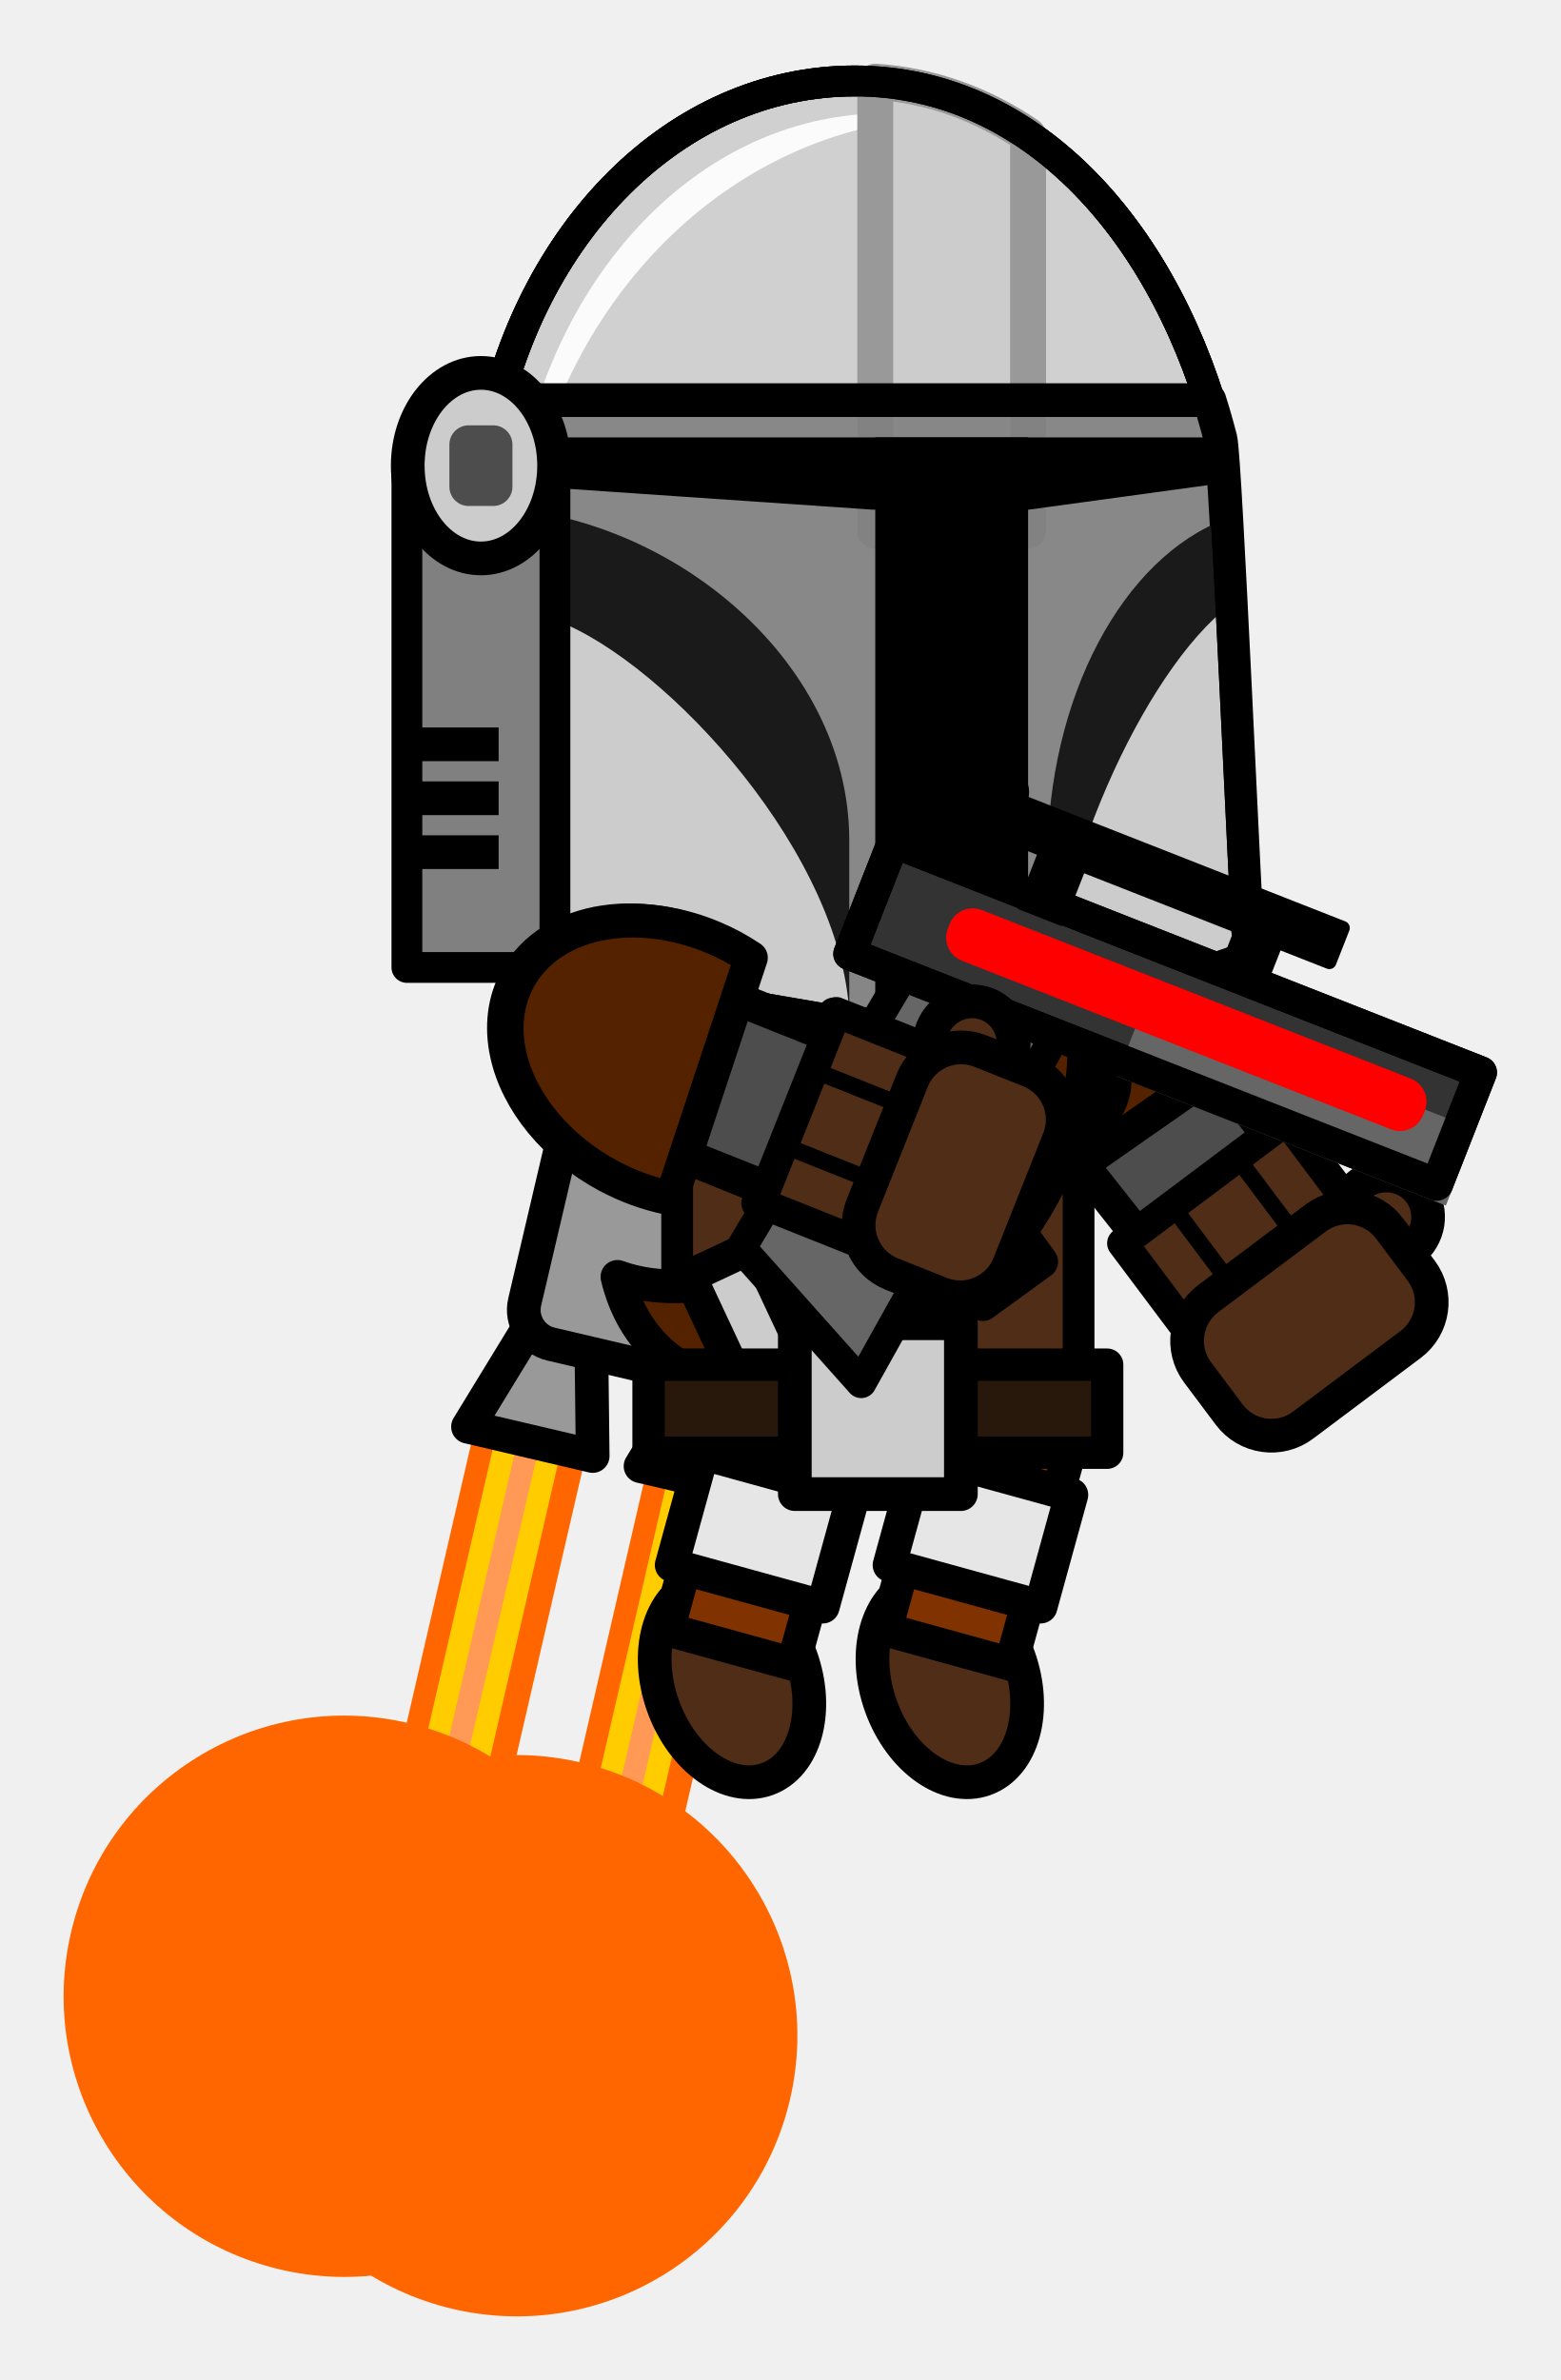
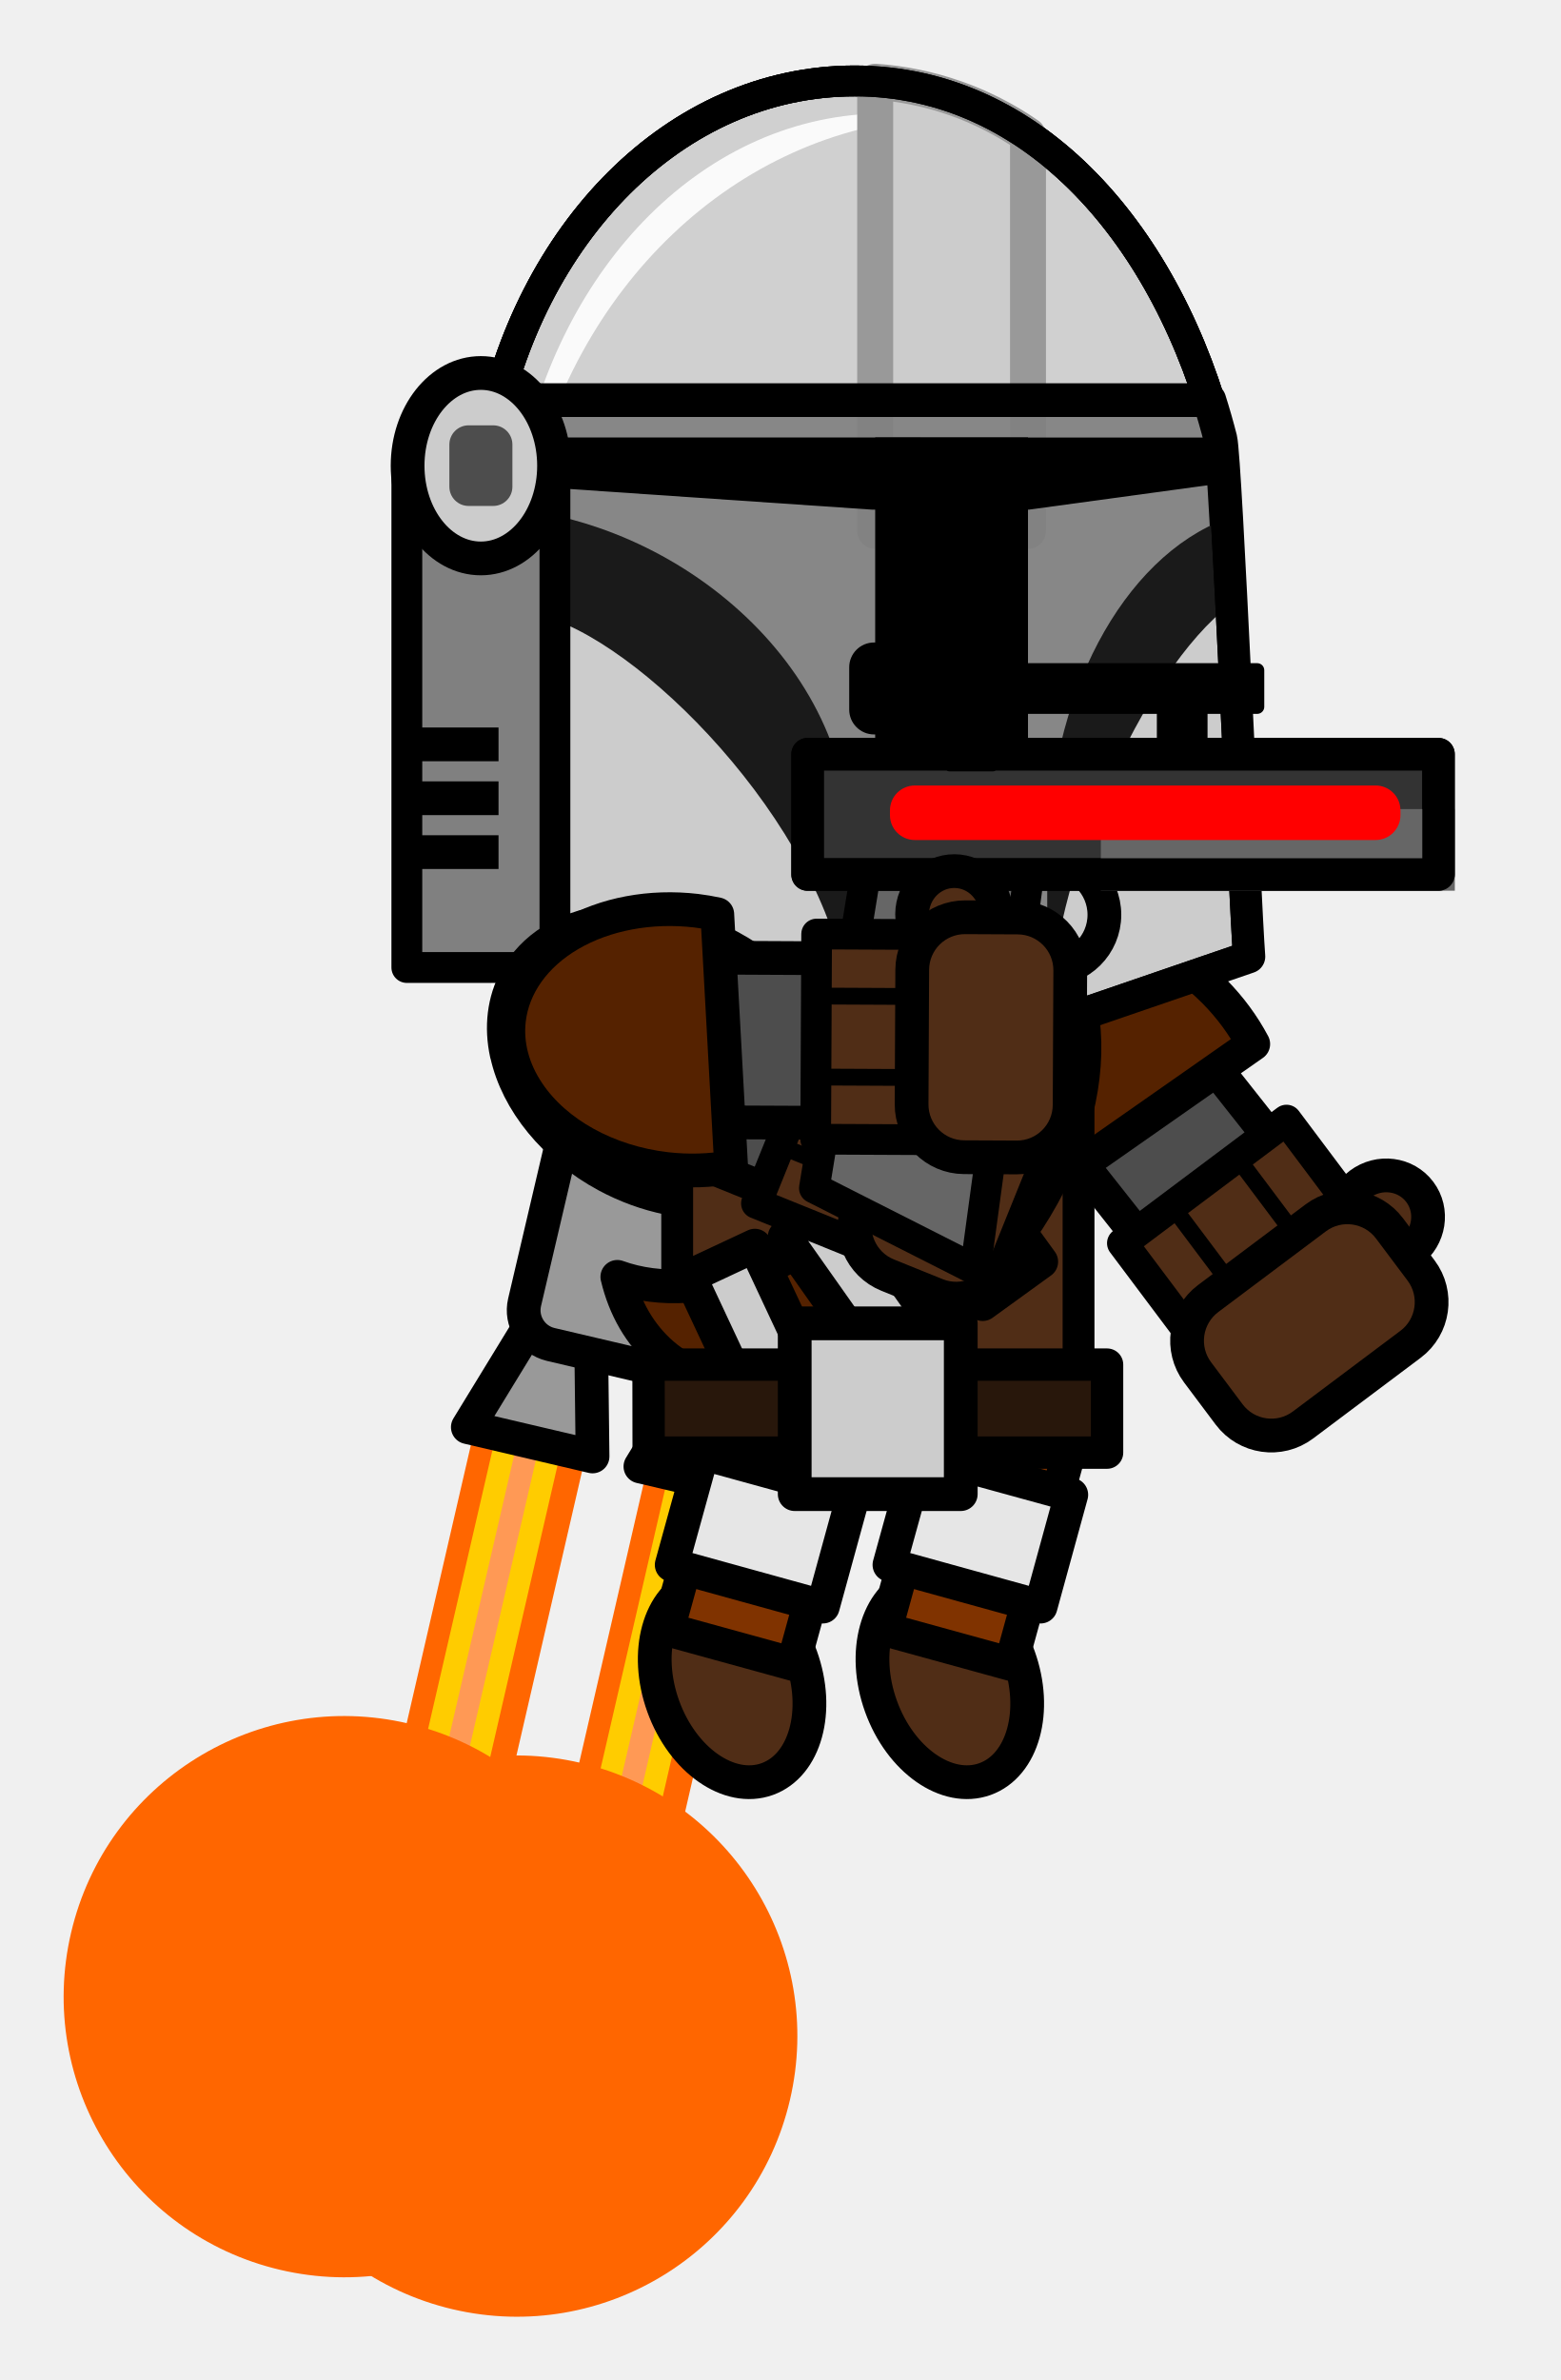
- <svg xmlns="http://www.w3.org/2000/svg" width="463.2" height="706.258" viewBox="0 0 122.555 186.864">
-   <g transform="rotate(13.204 423.465 260.7559)">
-     <g transform="matrix(1.00005 .009 .00435 1.23105 3.6251 -10.1682)">
-       <rect width="3.213" height="36.664" x="23.056" y="173.969" ry="0" fill="#f60" />
-       <rect ry="0" y="173.969" x="24.805" height="36.664" width="3.213" fill="#fc0" />
-       <rect ry="0" y="173.969" x="26.553" height="36.664" width="3.213" fill="#f95" />
-       <rect width="3.213" height="36.664" x="28.301" y="173.969" ry="0" fill="#fc0" />
-       <rect ry="0" y="173.969" x="30.049" height="36.664" width="1.984" fill="#f60" />
+ <svg xmlns="http://www.w3.org/2000/svg" width="463.2" height="706.26" viewBox="0 0 122.56 186.86">
+   <g>
+     <g transform="rotate(13.2 423.46 260.76)">
+       <g transform="matrix(1.00005 .009 .00435 1.23105 3.63 -10.17)">
+         <rect width="3.21" height="36.66" x="23.06" y="173.97" ry="0" fill="#f60" />
+         <rect ry="0" y="173.97" x="24.8" height="36.66" width="3.21" fill="#fc0" />
+         <rect ry="0" y="173.97" x="26.55" height="36.66" width="3.21" fill="#f95" />
+         <rect width="3.21" height="36.66" x="28.3" y="173.97" ry="0" fill="#fc0" />
+         <rect ry="0" y="173.97" x="30.05" height="36.66" width="1.98" fill="#f60" />
+       </g>
+       <g transform="translate(5.26 37.53)">
+         <ellipse cy="207.33" cx="26.27" rx="4.72" ry="4.63" fill="#fc0" />
+         <circle cx="23.53" cy="210.16" r="3.59" fill="#ffb380" />
+         <circle r="3.87" cy="209.12" cx="29.86" fill="#ff7f2a" />
+         <circle cx="25.51" cy="212.71" r="3.59" fill="#fc0" />
+         <circle r="3.59" cy="211.58" cx="31.37" fill="#fd5" />
+         <circle cx="22.4" cy="212.43" r="3.59" fill="#f60" />
+         <circle r="22.03" cy="212.43" cx="22.4" fill="#f60" />
+       </g>
+       <path d="M31.13 191.35h2.65l3.17 12.85H26.9l4.23-12.85z" fill="#999" stroke="#000" stroke-width="2.65" stroke-linecap="round" stroke-linejoin="round" />
+       <g>
+         <g transform="matrix(1.00005 .009 .00435 1.23105 -10.27 -10.09)">
+           <rect ry="0" y="173.97" x="23.06" height="36.66" width="3.21" fill="#f60" />
+           <rect width="3.21" height="36.66" x="24.8" y="173.97" ry="0" fill="#fc0" />
+           <rect width="3.21" height="36.66" x="26.55" y="173.97" ry="0" fill="#f95" />
+           <rect ry="0" y="173.97" x="28.3" height="36.66" width="3.21" fill="#fc0" />
+           <rect width="1.98" height="36.66" x="30.05" y="173.97" ry="0" fill="#f60" />
+         </g>
+         <g transform="translate(-8.64 37.61)">
+           <ellipse ry="4.63" rx="4.72" cx="26.27" cy="207.33" fill="#fc0" />
+           <circle r="3.59" cy="210.16" cx="23.53" fill="#ffb380" />
+           <circle cx="29.86" cy="209.12" r="3.87" fill="#ff7f2a" />
+           <circle r="3.59" cy="212.71" cx="25.51" fill="#fc0" />
+           <circle cx="31.37" cy="211.58" r="3.59" fill="#fd5" />
+           <circle r="3.59" cy="212.43" cx="22.4" fill="#f60" />
+           <circle cx="22.4" cy="212.43" r="22.03" fill="#f60" />
+         </g>
+         <path d="M17.24 191.43h2.64l3.18 12.86H13l4.24-12.86z" fill="#999" stroke="#000" stroke-width="2.65" stroke-linecap="round" stroke-linejoin="round" />
+       </g>
+       <rect width="28.01" height="34.44" x="15.1" y="162.04" ry="2.76" fill="#999" stroke="#000" stroke-width="2.65" stroke-linecap="round" stroke-linejoin="round" />
    </g>
-     <g transform="translate(5.2555 37.5295)">
-       <ellipse cy="207.325" cx="26.269" rx="4.725" ry="4.63" fill="#fc0" />
-       <circle cx="23.529" cy="210.16" r="3.591" fill="#ffb380" />
-       <circle r="3.874" cy="209.12" cx="29.86" fill="#ff7f2a" />
-       <circle cx="25.513" cy="212.711" r="3.591" fill="#fc0" />
-       <circle r="3.591" cy="211.577" cx="31.372" fill="#fd5" />
-       <circle cx="22.395" cy="212.428" r="3.591" fill="#f60" />
-       <circle r="22.032" cy="212.428" cx="22.395" fill="#f60" />
+     <g transform="translate(36.5 -57.14)" stroke="#000" stroke-width="2.65" stroke-linecap="round" stroke-linejoin="round">
+       <ellipse cx="-28.2" cy="190.88" rx="5.75" ry="8.15" transform="rotate(-19.79)" fill="#502d16" />
+       <path fill="#803300" d="M38.09 166.72l9.85 2.71-5.05 18.36-9.86-2.71z" />
+       <path fill="#e6e6e6" d="M35.77 171.24l11.86 3.26-2.41 8.78L33.35 180z" />
    </g>
-     <path d="M31.134 191.353h2.646l3.175 12.851H26.9l4.233-12.851z" fill="#999" stroke="#000" stroke-width="2.646" stroke-linecap="round" stroke-linejoin="round" />
-     <g>
-       <g transform="matrix(1.00005 .009 .00435 1.23105 -10.2727 -10.0875)">
-         <rect ry="0" y="173.969" x="23.056" height="36.664" width="3.213" fill="#f60" />
-         <rect width="3.213" height="36.664" x="24.805" y="173.969" ry="0" fill="#fc0" />
-         <rect width="3.213" height="36.664" x="26.553" y="173.969" ry="0" fill="#f95" />
-         <rect ry="0" y="173.969" x="28.301" height="36.664" width="3.213" fill="#fc0" />
-         <rect width="1.984" height="36.664" x="30.049" y="173.969" ry="0" fill="#f60" />
+     <g transform="translate(19.4 -57.14)" stroke="#000" stroke-width="2.65" stroke-linecap="round" stroke-linejoin="round">
+       <ellipse transform="rotate(-19.79)" ry="8.15" rx="5.75" cy="190.88" cx="-28.2" fill="#502d16" />
+       <path fill="#803300" d="M38.09 166.72l9.85 2.71-5.05 18.36-9.86-2.71z" />
+       <path fill="#e6e6e6" d="M35.77 171.24l11.86 3.26-2.41 8.78L33.35 180z" />
+     </g>
+     <g stroke="#000">
+       <path fill="#4d4d4d" stroke-width="2.65" stroke-linecap="round" stroke-linejoin="round" d="M90.16 77.18L80.02 85.2l12.47 15.78 10.14-8.02z" />
+       <path d="M84 73.02a10.2 13.6-44.67 0111.4 4.85 10.2 13.6-44.67 013.02 4.1L82.13 93.37a10.2 13.6-44.67 01-1.25-1.14 10.2 13.6-44.67 01-2.3-16.85A10.2 13.6-44.67 0184 73.02z" fill="#520" stroke-width="2.65" stroke-linecap="round" stroke-linejoin="round" />
+       <g transform="rotate(-36.87 -29.53 38.86)">
+         <path fill="#502d16" stroke-width="2.41" stroke-linecap="round" stroke-linejoin="round" d="M29.36 156.46h16.11v7.99H29.36z" />
+         <path d="M34.24 156.4v7.74M40.6 156.58v7.94" fill="none" stroke-width="1.32" />
+         <ellipse ry="3.31" rx="3.4" cy="167.26" cx="47.06" fill="#502d16" stroke-width="2.65" stroke-linecap="round" stroke-linejoin="round" />
+         <rect ry="4.14" y="163.98" x="28" height="12.41" width="18.84" fill="#502d16" stroke-width="2.65" stroke-linecap="round" stroke-linejoin="round" />
      </g>
-       <g transform="translate(-8.6423 37.6101)">
-         <ellipse ry="4.63" rx="4.725" cx="26.269" cy="207.325" fill="#fc0" />
-         <circle r="3.591" cy="210.16" cx="23.529" fill="#ffb380" />
-         <circle cx="29.86" cy="209.12" r="3.874" fill="#ff7f2a" />
-         <circle r="3.591" cy="212.711" cx="25.513" fill="#fc0" />
-         <circle cx="31.372" cy="211.577" r="3.591" fill="#fd5" />
-         <circle r="3.591" cy="212.428" cx="22.395" fill="#f60" />
-         <circle cx="22.395" cy="212.428" r="22.032" fill="#f60" />
+     </g>
+     <path fill="#502d16" stroke="#000" stroke-width="2.5" stroke-linecap="round" stroke-linejoin="round" d="M53.18 72.76H84.7v38.32H53.18z" />
+     <g stroke="#000" stroke-width="2.65" stroke-linecap="round" stroke-linejoin="round">
+       <path d="M60.5 108.98a15.15 22.31 40.87 0017.56-9.64 15.15 22.31 40.87 003.15-26.79 15.15 22.31 40.87 00-3.37-1.94 15.15 22.31 40.87 01-6.67 20.74 15.15 22.31 40.87 01-22.69 8.9A15.15 22.31 40.87 0052 106.3a15.15 22.31 40.87 008.5 2.68z" fill="#520" />
+       <path fill="#ccc" d="M54.15 100.2l5.13-2.4 6.09 13-5.13 2.4zM68.74 90.76l4.6-3.33 8.43 11.63-4.6 3.33zM61.62 97.11l4.63-3.27 8.28 11.73-4.63 3.27z" />
+     </g>
+     <g stroke="#000" stroke-linecap="round" stroke-linejoin="round">
+       <path fill="#28170b" stroke-width="2.54" d="M50.93 107.14h36.01v6.91h-36z" />
+       <path fill="#ccc" stroke-width="2.65" d="M62.41 103.9h13.04v13.41H62.41z" />
+     </g>
+     <g transform="translate(-12.25 -57.7)">
+       <path d="M79.37 64.05c-14.08 0-25.64 11.92-28.7 28.1-2.16 11.39-2.2 28.03-2.2 40.65l30.9 5.3h15.46l15.46-5.3c-.34-4.49-1.8-39.1-2.2-40.65-4.08-15.96-14.63-28.1-28.72-28.1z" fill="#ccc" fill-opacity=".9" stroke="#000" stroke-width="2.421" stroke-linecap="round" stroke-linejoin="round" />
+       <path d="M81.75 66.6c-14.08 0-25.65 11.91-28.7 28.1-2.16 11.38-2.21 28.02-2.21 40.65l.27.04c.05-12.66.37-27.7 2.6-38.4 3.47-16.67 16.23-29.12 31.99-30.07-1.28-.21-2.6-.32-3.95-.32z" fill="#fff" fill-opacity=".9" />
+       <path d="M80.98 64.11v35.27h12V68.32a23.98 23.98 0 00-12-4.21z" fill="#ccc" stroke="#999" stroke-width="2.823" stroke-linecap="round" stroke-linejoin="round" />
+       <path d="M51.35 89.11c-.26 1-.49 2.01-.69 3.04-2.15 11.39-2.2 28.03-2.2 40.65l30.91 5.3h15.46l15.46-5.3c-.34-4.49-1.8-39.1-2.2-40.65a55.13 55.13 0 00-.87-3.04z" fill="gray" fill-opacity=".9" stroke="#000" stroke-width="2.646" stroke-linecap="round" stroke-linejoin="round" />
+       <path d="M50.69 92.04l-.03.11c-.32 1.74-.6 1.5-.84 3.45l30.93 2.11h12.3l15.46-2.11c-.18-3.07-.33-3.1-.42-3.45l-.03-.1z" />
+       <path d="M80.98 92.04h12v46.49h-12z" />
+       <path d="M49.85 97.49c-1.35 10.85-1.39 24.55-1.39 35.31l30.48 5.22v-14.34c0-14.4-14.58-26.09-29.1-26.2z" fill="#1a1a1a" />
+       <path d="M49.04 103.8c-.56 8.83-.58 21.04-.58 29l30.51 5.23c-.2-13.02-14.41-28.34-22.98-31.6z" fill="#ccc" />
+       <path d="M108.55 98.43c-8.07 3-14.06 13.93-14.06 26.97v12.7h.34l15.46-5.3c-.26-3.38-1.15-23.8-1.74-34.37z" fill="#1a1a1a" />
+       <path d="M108.9 105.14c-6.95 5.27-14.22 21.84-14.22 32.83v.12h.15l15.46-5.29c-.2-2.75-.84-16.82-1.39-27.66z" fill="#ccc" />
+       <path d="M79.37 64.05c-14.08 0-25.64 11.92-28.7 28.1-2.16 11.39-2.2 28.03-2.2 40.65l30.9 5.3h15.46l15.46-5.3c-.34-4.49-1.8-39.1-2.2-40.65-4.08-15.96-14.63-28.1-28.72-28.1z" fill="none" stroke="#000" stroke-width="2.421" stroke-linecap="round" stroke-linejoin="round" />
+       <path d="M79.37 64.05c-14.08 0-25.64 11.92-28.7 28.1-2.16 11.39-2.2 28.03-2.2 40.65l30.9 5.3h15.46l15.46-5.3c-.34-4.49-1.8-39.1-2.2-40.65-4.08-15.96-14.63-28.1-28.72-28.1z" fill="none" stroke="#000" stroke-width="2.421" stroke-linecap="round" stroke-linejoin="round" />
+       <path fill="gray" stroke="#000" stroke-width="2.42" stroke-linecap="round" stroke-linejoin="round" d="M44.2 94.44h11.63v39.22H44.2z" />
+       <ellipse cx="50.01" cy="94.26" rx="5.75" ry="7.28" fill="#ccc" stroke="#000" stroke-width="2.65" stroke-linecap="round" stroke-linejoin="round" />
+       <path d="M44.22 116.14h7.18M44.22 124.6h7.18M44.22 120.37h7.18" fill="none" stroke="#000" stroke-width="2.65" />
+       <rect ry="1.51" y="91.09" x="47.54" height="6.33" width="4.95" fill="#4d4d4d" />
+     </g>
+     <g stroke="#000">
+       <path fill="#4d4d4d" stroke-width="2.65" stroke-linecap="round" stroke-linejoin="round" d="M45.51 87.47l4.85-11.99L69 83.01l-4.84 12z" />
+       <path d="M39.8 82.74a13.6 10.2 28.33 007.85 9.56 13.6 10.2 28.33 004.8 1.75l6.33-18.84a13.6 10.2 28.33 00-1.45-.87 13.6 10.2 28.33 00-16.82 2.52 13.6 10.2 28.33 00-.72 5.88z" fill="#520" stroke-width="2.65" stroke-linecap="round" stroke-linejoin="round" />
+       <g transform="rotate(-68 -1.56 103.2)">
+         <path fill="#502d16" stroke-width="2.41" stroke-linecap="round" stroke-linejoin="round" d="M29.36 156.46h16.11v7.99H29.36z" />
+         <path d="M34.24 156.4v7.74M40.6 156.58v7.94" fill="none" stroke-width="1.32" />
+         <ellipse ry="3.31" rx="3.4" cy="167.26" cx="47.06" fill="#502d16" stroke-width="2.65" stroke-linecap="round" stroke-linejoin="round" />
+         <rect ry="4.14" y="163.98" x="28" height="12.41" width="18.84" fill="#502d16" stroke-width="2.65" stroke-linecap="round" stroke-linejoin="round" />
      </g>
-       <path d="M17.236 191.434h2.646l3.175 12.851H13.002l4.233-12.851z" fill="#999" stroke="#000" stroke-width="2.646" stroke-linecap="round" stroke-linejoin="round" />
    </g>
-     <rect width="28.013" height="34.439" x="15.098" y="162.041" ry="2.755" fill="#999" stroke="#000" stroke-width="2.646" stroke-linecap="round" stroke-linejoin="round" />
-   </g>
-   <g transform="translate(36.5023 -57.141)" stroke="#000" stroke-width="2.646" stroke-linecap="round" stroke-linejoin="round">
-     <ellipse cx="-28.201" cy="190.881" rx="5.746" ry="8.152" transform="rotate(-19.788)" fill="#502d16" />
-     <path fill="#803300" d="M38.09 166.727l9.857 2.713-5.053 18.36-9.857-2.713z" />
-     <path fill="#e6e6e6" d="M35.765 171.243l11.867 3.266-2.415 8.775-11.867-3.266z" />
-   </g>
-   <g transform="translate(19.397 -57.141)" stroke="#000" stroke-width="2.646" stroke-linecap="round" stroke-linejoin="round">
-     <ellipse transform="rotate(-19.788)" ry="8.152" rx="5.746" cy="190.881" cx="-28.201" fill="#502d16" />
-     <path fill="#803300" d="M38.09 166.727l9.857 2.713-5.053 18.36-9.857-2.713z" />
-     <path fill="#e6e6e6" d="M35.765 171.243l11.867 3.266-2.415 8.775-11.867-3.266z" />
-   </g>
-   <g stroke="#000">
-     <path fill="#4d4d4d" stroke-width="2.646" stroke-linecap="round" stroke-linejoin="round" d="M90.159 77.181l-10.14 8.02 12.475 15.773 10.14-8.02z" />
-     <path d="M84.009 73.024a10.205 13.607-44.672 0111.386 4.844 10.205 13.607-44.672 013.029 4.107l-16.294 11.381a10.205 13.607-44.672 01-1.25-1.138 10.205 13.607-44.672 01-2.309-16.852 10.205 13.607-44.672 015.438-2.342z" fill="#520" stroke-width="2.646" stroke-linecap="round" stroke-linejoin="round" />
-     <g transform="rotate(-36.8656 -29.5312 38.8556)">
-       <path fill="#502d16" stroke-width="2.409" stroke-linecap="round" stroke-linejoin="round" d="M29.364 156.463h16.112v7.986h-16.112z" />
-       <path d="M34.245 156.393v7.748M40.595 156.582v7.938" fill="none" stroke-width="1.323" />
-       <ellipse ry="3.307" rx="3.402" cy="167.26" cx="47.058" fill="#502d16" stroke-width="2.646" stroke-linecap="round" stroke-linejoin="round" />
-       <rect ry="4.138" y="163.982" x="28" height="12.414" width="18.84" fill="#502d16" stroke-width="2.646" stroke-linecap="round" stroke-linejoin="round" />
+     <g transform="translate(134.3 -78.98)">
+       <circle r="4.28" cy="150.8" cx="-51.85" fill="none" stroke="#000" stroke-width="2.65" stroke-linecap="round" stroke-linejoin="round" />
+       <path stroke="#000" stroke-width=".54" stroke-linecap="round" stroke-linejoin="round" d="M-43.18 133.41h3.44v6.12h-3.44z" />
+       <path d="M-65.17 140.52h12.64l-5.18 38.14-12.64-6.4z" fill="#666" stroke="#000" stroke-width="2.4" stroke-linecap="round" stroke-linejoin="round" />
+       <path fill="#333" stroke="#000" stroke-width="2.55" stroke-linecap="round" stroke-linejoin="round" d="M-70.88 138.19h49.55v9.45h-49.55z" />
+       <path stroke="#000" stroke-width=".54" stroke-linecap="round" stroke-linejoin="round" d="M-59.75 133.15h3.44v6.12h-3.44z" />
+       <path fill="#666" d="M-47.85 142.5h27.8v6.41h-27.8z" />
+       <path fill="none" stroke="#000" stroke-width="2.55" stroke-linecap="round" stroke-linejoin="round" d="M-70.88 138.19h49.55v9.45h-49.55z" />
+       <path stroke="#000" stroke-width="1.11" stroke-linecap="round" stroke-linejoin="round" d="M-35.57 134.47h-30.94v-2.87h30.94z" />
+       <rect transform="scale(-1)" ry="1.95" y="-136.64" x="62.26" height="7.22" width="5.35" />
+       <rect ry="1.95" y="140.65" x="-64.41" height="4.28" width="40.09" fill="red" />
    </g>
-   </g>
-   <path fill="#502d16" stroke="#000" stroke-width="2.497" stroke-linecap="round" stroke-linejoin="round" d="M53.176 72.763h31.521v38.325H53.176z" />
-   <g stroke="#000" stroke-width="2.646" stroke-linecap="round" stroke-linejoin="round">
-     <path d="M60.507 108.981a15.152 22.314 40.871 0017.554-9.641 15.152 22.314 40.871 003.144-26.789 15.152 22.314 40.871 00-3.37-1.943 15.152 22.314 40.871 01-6.661 20.742 15.152 22.314 40.871 01-22.689 8.902 15.152 22.314 40.871 003.517 6.047 15.152 22.314 40.871 008.505 2.682z" fill="#520" />
-     <path fill="#ccc" d="M54.143 100.197l5.135-2.404 6.091 13.008-5.135 2.404zM68.741 90.768l4.589-3.33 8.436 11.625-4.589 3.33zM61.613 97.111l4.631-3.271 8.288 11.731-4.63 3.271z" />
-   </g>
-   <g stroke="#000" stroke-linecap="round" stroke-linejoin="round">
-     <path fill="#28170b" stroke-width="2.54" d="M50.93 107.147h36.014v6.91H50.93z" />
-     <path fill="#ccc" stroke-width="2.646" d="M62.416 103.892h13.04v13.418H62.416z" />
-   </g>
-   <g transform="translate(-12.2482 -57.6979)">
-     <path d="M79.375 64.055c-14.085.002-25.649 11.915-28.71 28.098-2.154 11.383-2.204 28.029-2.204 40.651l30.914 5.292h15.457l15.457-5.292c-.339-4.489-1.8-39.095-2.197-40.651-4.079-15.959-14.63-28.099-28.717-28.098z" fill="#ccc" fill-opacity=".904" stroke="#000" stroke-width="2.422" stroke-linecap="round" stroke-linejoin="round" />
-     <path d="M81.751 66.597c-14.085.002-25.649 11.915-28.71 28.098-2.154 11.383-2.204 28.029-2.204 40.651l.275.047c.045-12.665.365-27.701 2.596-38.402 3.477-16.674 16.231-29.119 31.991-30.066a23.782 23.782 0 00-3.948-.328z" fill="#fff" fill-opacity=".904" />
-     <path d="M80.982 64.11v35.266H92.982V68.321c-3.566-2.426-7.598-3.918-12-4.211z" fill="#ccc" stroke="#999" stroke-width="2.824" stroke-linecap="round" stroke-linejoin="round" />
-     <path d="M51.352 89.113a43.796 43.796 0 00-.688 3.039c-2.154 11.383-2.204 28.029-2.204 40.651l30.914 5.292h15.457l15.457-5.292c-.339-4.489-1.8-39.095-2.197-40.651a55.133 55.133 0 00-.871-3.039z" fill="gray" fill-opacity=".904" stroke="#000" stroke-width="2.646" stroke-linecap="round" stroke-linejoin="round" />
-     <path d="M50.686 92.042c-.007.037-.015.073-.022.11-.329 1.741-.609 1.489-.848 3.443L80.75 97.712h12.291l15.466-2.117c-.176-3.064-.325-3.087-.416-3.443-.009-.037-.02-.073-.029-.11z" />
-     <path d="M80.981 92.042h12.001v46.491H80.981z" />
-     <path d="M49.846 97.486c-1.347 10.859-1.384 24.551-1.384 35.317l30.478 5.217v-14.344c0-14.399-14.583-26.083-29.094-26.19z" fill="#1a1a1a" />
-     <path d="M49.038 103.791c-.556 8.836-.577 21.047-.577 29.012l30.512 5.223c-.196-13.015-14.418-28.331-22.98-31.589z" fill="#ccc" />
-     <path d="M108.549 98.432c-8.071 2.997-14.055 13.933-14.055 26.966v12.696h.338l15.457-5.292c-.255-3.378-1.145-23.801-1.74-34.37z" fill="#1a1a1a" />
-     <path d="M108.903 105.144c-6.951 5.263-14.22 21.839-14.22 32.823 0 .043.001.085.002.128h.147l15.457-5.292c-.208-2.754-.838-16.82-1.386-27.659z" fill="#ccc" />
-     <path d="M79.375 64.055c-14.085.002-25.649 11.915-28.71 28.098-2.154 11.383-2.204 28.029-2.204 40.651l30.914 5.292h15.457l15.457-5.292c-.339-4.489-1.8-39.095-2.197-40.651-4.079-15.959-14.63-28.099-28.717-28.098z" fill="none" stroke="#000" stroke-width="2.422" stroke-linecap="round" stroke-linejoin="round" />
-     <path d="M79.375 64.055c-14.085.002-25.649 11.915-28.71 28.098-2.154 11.383-2.204 28.029-2.204 40.651l30.914 5.292h15.457l15.457-5.292c-.339-4.489-1.8-39.095-2.197-40.651-4.079-15.959-14.63-28.099-28.717-28.098z" fill="none" stroke="#000" stroke-width="2.422" stroke-linecap="round" stroke-linejoin="round" />
-     <path fill="gray" stroke="#000" stroke-width="2.419" stroke-linecap="round" stroke-linejoin="round" d="M44.201 94.435h11.626v39.221H44.201z" />
-     <ellipse cx="50.014" cy="94.258" rx="5.746" ry="7.283" fill="#ccc" stroke="#000" stroke-width="2.646" stroke-linecap="round" stroke-linejoin="round" />
-     <path d="M44.223 116.138h7.182M44.223 124.605h7.182M44.223 120.372h7.182" fill="none" stroke="#000" stroke-width="2.646" />
-     <rect ry="1.512" y="91.093" x="47.538" height="6.331" width="4.951" fill="#4d4d4d" />
-   </g>
-   <g stroke="#000">
-     <path fill="#4d4d4d" stroke-width="2.646" stroke-linecap="round" stroke-linejoin="round" d="M45.514 87.472l4.842-11.988 18.646 7.532-4.842 11.988z" />
-     <path d="M39.795 82.74a13.607 10.205 28.327 007.853 9.563 13.607 10.205 28.327 004.794 1.75l6.335-18.838a13.607 10.205 28.327 00-1.444-.879 13.607 10.205 28.327 00-16.82 2.527 13.607 10.205 28.327 00-.717 5.878z" fill="#520" stroke-width="2.646" stroke-linecap="round" stroke-linejoin="round" />
-     <g transform="rotate(-68.005 -1.5586 103.193)">
-       <path fill="#502d16" stroke-width="2.409" stroke-linecap="round" stroke-linejoin="round" d="M29.364 156.463h16.112v7.986h-16.112z" />
-       <path d="M34.245 156.393v7.748M40.595 156.582v7.938" fill="none" stroke-width="1.323" />
-       <ellipse ry="3.307" rx="3.402" cy="167.26" cx="47.058" fill="#502d16" stroke-width="2.646" stroke-linecap="round" stroke-linejoin="round" />
-       <rect ry="4.138" y="163.982" x="28" height="12.414" width="18.84" fill="#502d16" stroke-width="2.646" stroke-linecap="round" stroke-linejoin="round" />
-     </g>
-   </g>
-   <g transform="rotate(21.445 190.0263 474.5626)">
-     <circle r="4.276" cy="150.804" cx="-51.85" fill="none" stroke="#000" stroke-width="2.646" stroke-linecap="round" stroke-linejoin="round" />
-     <path stroke="#000" stroke-width=".54" stroke-linecap="round" stroke-linejoin="round" d="M-43.18 133.415h3.442v6.115h-3.442z" />
-     <path d="M-65.172 140.523h12.644l-5.179 38.136-12.644-6.392z" fill="#666" stroke="#000" stroke-width="2.397" stroke-linecap="round" stroke-linejoin="round" />
-     <path fill="#333" stroke="#000" stroke-width="2.546" stroke-linecap="round" stroke-linejoin="round" d="M-70.876 138.192h49.545v9.455h-49.545z" />
-     <path stroke="#000" stroke-width=".54" stroke-linecap="round" stroke-linejoin="round" d="M-59.75 133.148h3.442v6.115h-3.442z" />
-     <path fill="#666" d="M-47.855 142.505h27.796v6.415h-27.796z" />
-     <path fill="none" stroke="#000" stroke-width="2.546" stroke-linecap="round" stroke-linejoin="round" d="M-70.876 138.192h49.545v9.455h-49.545z" />
-     <path stroke="#000" stroke-width="1.109" stroke-linecap="round" stroke-linejoin="round" d="M-35.567 134.467h-30.937v-2.873h30.937z" />
-     <rect transform="scale(-1)" ry="1.95" y="-136.638" x="62.26" height="7.216" width="5.345" />
-     <rect ry="1.95" y="140.647" x="-64.412" height="4.276" width="40.09" fill="red" />
-   </g>
-   <g stroke="#000">
-     <path fill="#4d4d4d" stroke-width="2.646" stroke-linecap="round" stroke-linejoin="round" d="M45.77 87.521l4.783-12.011 18.683 7.439-4.783 12.011z" />
-     <path d="M40.027 82.818a13.607 10.205 28.043 007.9 9.524 13.607 10.205 28.043 004.802 1.726l6.242-18.869a13.607 10.205 28.043 00-1.448-.872 13.607 10.205 28.043 00-16.808 2.61 13.607 10.205 28.043 00-.688 5.881z" fill="#520" stroke-width="2.646" stroke-linecap="round" stroke-linejoin="round" />
-     <g transform="rotate(-68.288 -1.1834 103.088)">
-       <path fill="#502d16" stroke-width="2.409" stroke-linecap="round" stroke-linejoin="round" d="M29.364 156.463h16.112v7.986h-16.112z" />
-       <path d="M34.245 156.393v7.748M40.595 156.582v7.938" fill="none" stroke-width="1.323" />
-       <ellipse ry="3.307" rx="3.402" cy="167.26" cx="47.058" fill="#502d16" stroke-width="2.646" stroke-linecap="round" stroke-linejoin="round" />
-       <rect ry="4.138" y="163.982" x="28" height="12.414" width="18.84" fill="#502d16" stroke-width="2.646" stroke-linecap="round" stroke-linejoin="round" />
+     <g stroke="#000">
+       <path fill="#4d4d4d" stroke-width="2.65" stroke-linecap="round" stroke-linejoin="round" d="M48.55 88.08l.06-12.93 20.11.1-.06 12.92z" />
+       <path d="M41.49 85.8a13.6 10.2 6.6 0010.83 5.98 13.6 10.2 6.6 005.1-.15l-1.09-19.85a13.6 10.2 6.6 00-1.66-.28 13.6 10.2 6.6 00-14.7 8.57 13.6 10.2 6.6 001.52 5.73z" fill="#520" stroke-width="2.65" stroke-linecap="round" stroke-linejoin="round" />
+       <g transform="rotate(-89.73 13.04 105.52)">
+         <path fill="#502d16" stroke-width="2.41" stroke-linecap="round" stroke-linejoin="round" d="M29.36 156.46h16.11v7.99H29.36z" />
+         <path d="M34.24 156.4v7.74M40.6 156.58v7.94" fill="none" stroke-width="1.32" />
+         <ellipse ry="3.31" rx="3.4" cy="167.26" cx="47.06" fill="#502d16" stroke-width="2.65" stroke-linecap="round" stroke-linejoin="round" />
+         <rect ry="4.14" y="163.98" x="28" height="12.41" width="18.84" fill="#502d16" stroke-width="2.65" stroke-linecap="round" stroke-linejoin="round" />
+       </g>
    </g>
  </g>
</svg>
